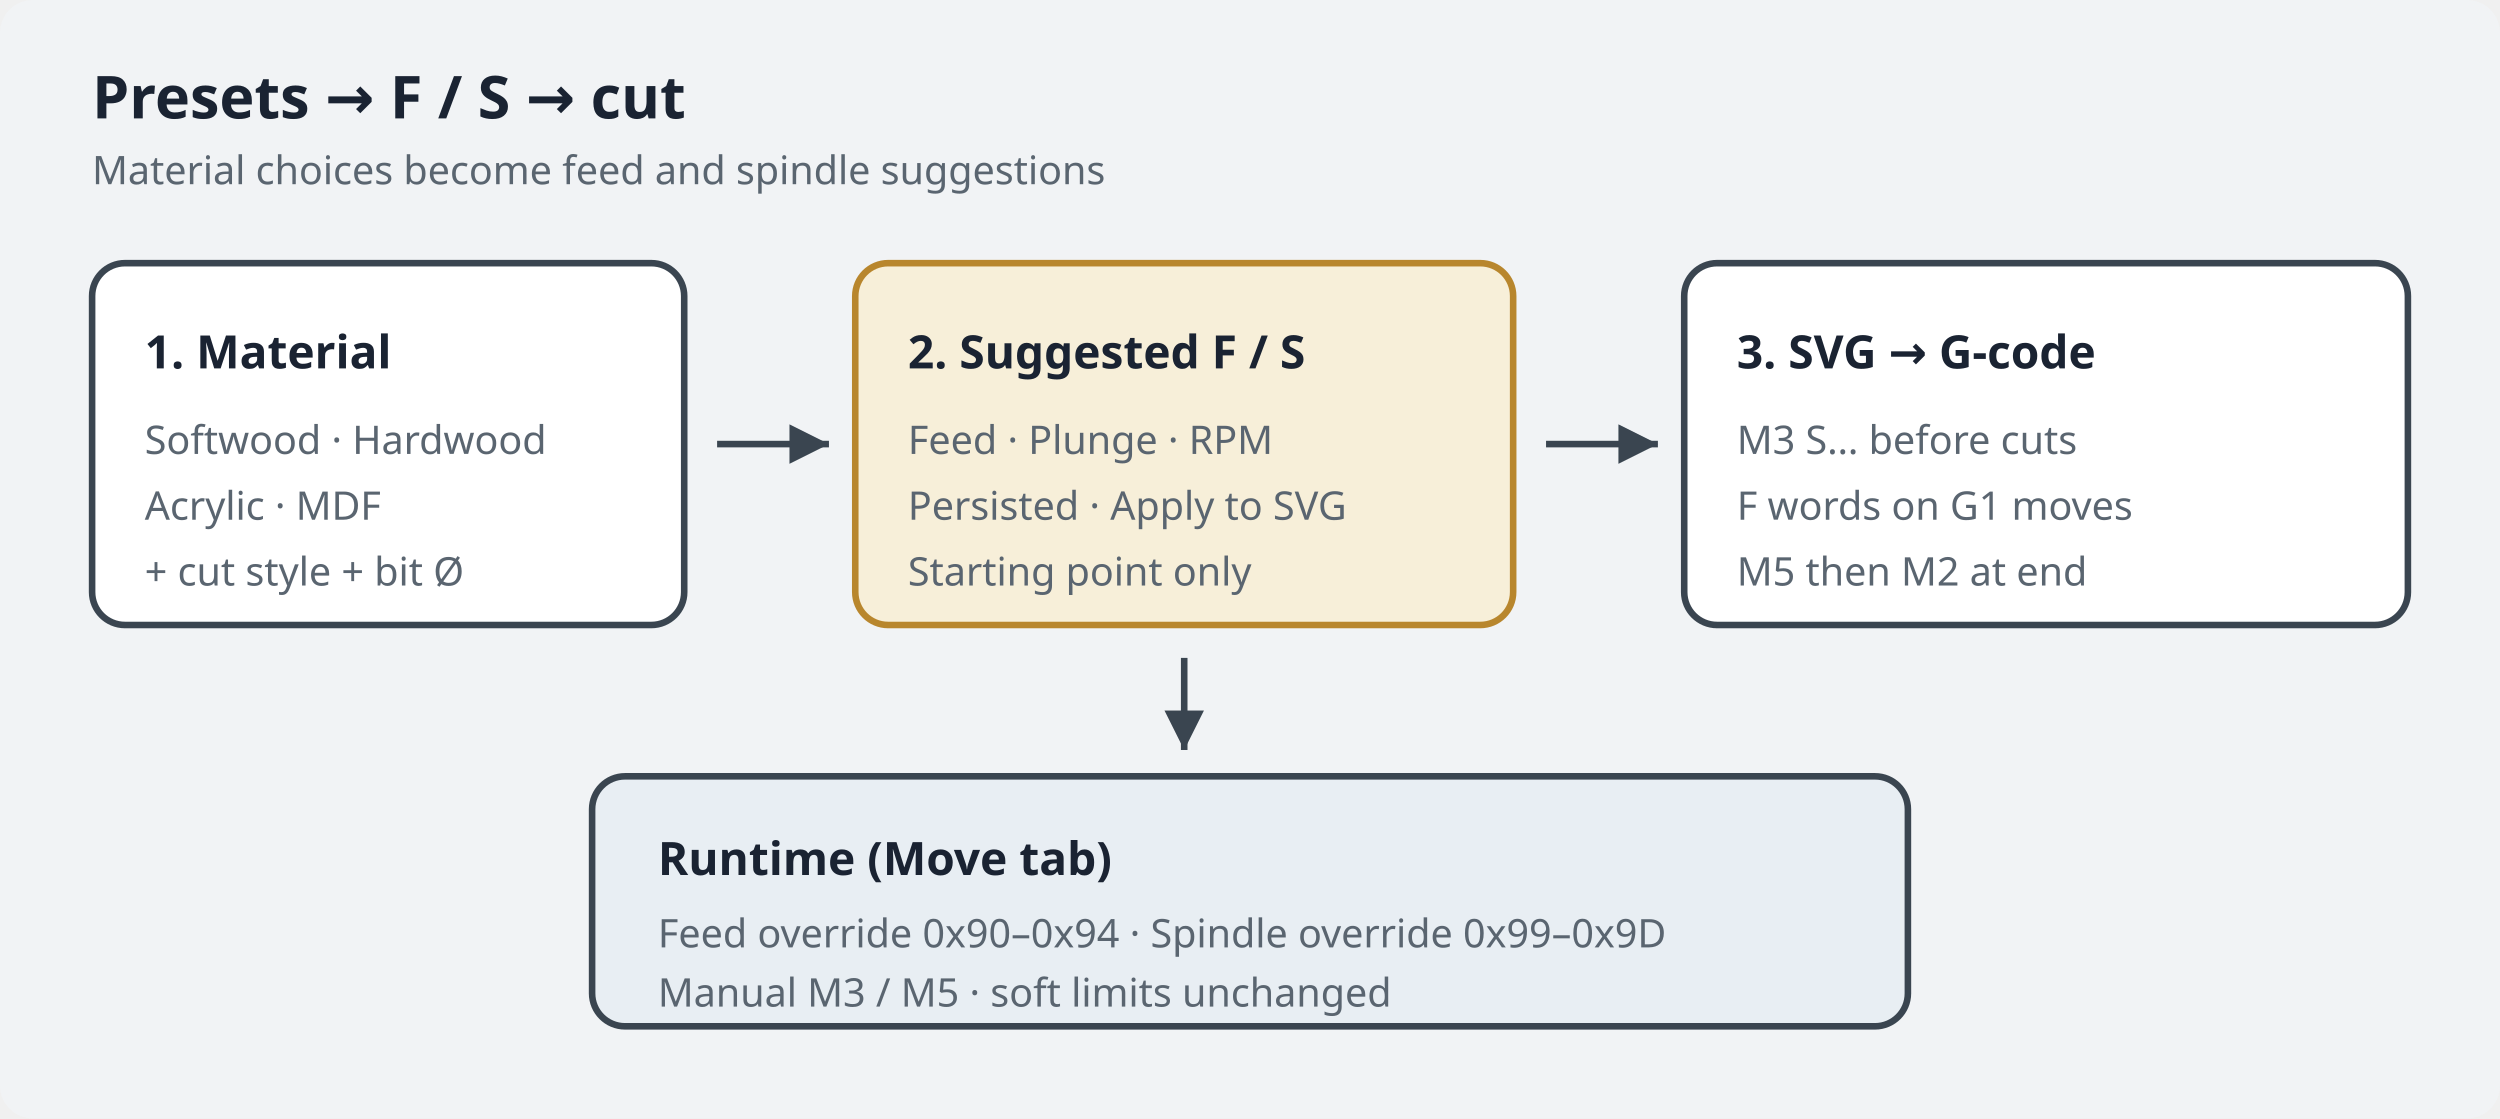
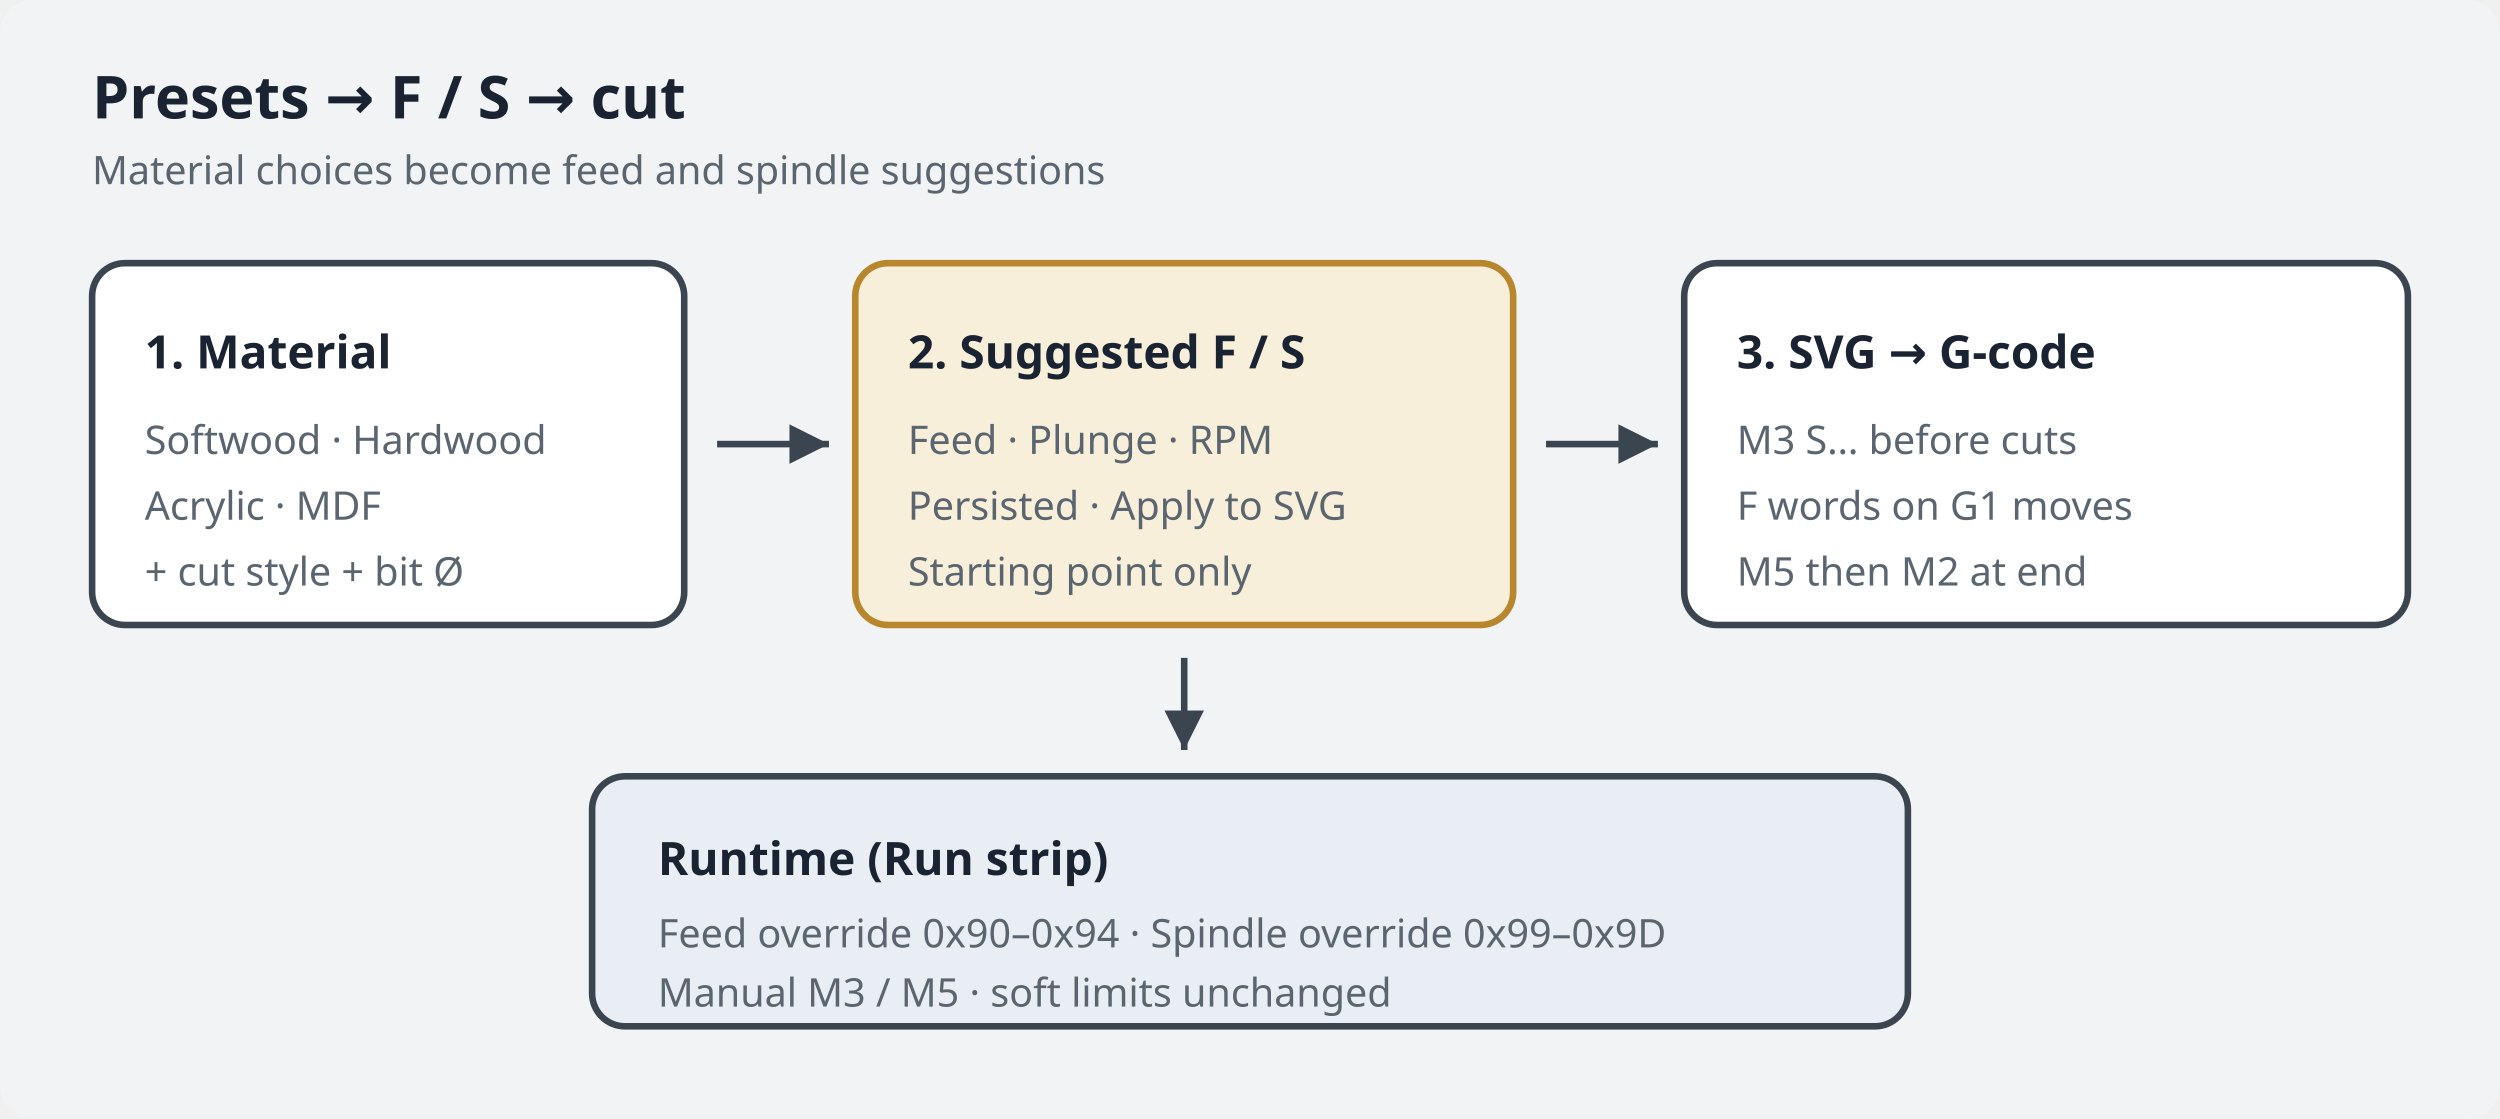
<svg xmlns="http://www.w3.org/2000/svg" viewBox="0 0 760 340" role="img" aria-labelledby="t d">
  <defs>
    <style>
      /* SharpCNC diagram type: UI stack on all text; avoid SVG Times default on .tiny/etc. */
      text, tspan { font-family: "Sora", system-ui, "Segoe UI", sans-serif; }
      .bg { fill: #f1f3f5; }
      .box { fill: #ffffff; stroke: #3a4550; stroke-width: 2; }
      .accent { fill: #f7efd9; stroke: #b8862d; stroke-width: 2; }
      .run { fill: #e8eef3; stroke: #3a4550; stroke-width: 2; }
      .lab { font-family: "Sora", system-ui, "Segoe UI", sans-serif; fill: #1a2332; font-size: 14px; }
      .title { font-size: 18px; font-weight: 700; }
      .tiny { font-size: 12px; fill: #5a6570; }
      .arrow { stroke: #3a4550; stroke-width: 2; fill: none; marker-end: url(#m); }
    </style>
    <marker id="m" markerWidth="8" markerHeight="8" refX="6" refY="3" orient="auto">
      <path d="M0,0 L6,3 L0,6 Z" fill="#3a4550" />
    </marker>
  </defs>
  <rect class="bg" width="760" height="340" rx="10" />
  <text class="lab title" x="28" y="36">Presets → F / S → cut</text>
  <text class="tiny" x="28" y="56">Material choices become feed and spindle suggestions</text>
  <rect class="box" x="28" y="80" width="180" height="110" rx="10" />
  <text class="lab" x="44" y="112" font-weight="700">1. Material</text>
  <text class="tiny" x="44" y="138">Softwood · Hardwood</text>
  <text class="tiny" x="44" y="158">Acrylic · MDF</text>
  <text class="tiny" x="44" y="178">+ cut style + bit Ø</text>
  <path class="arrow" d="M218 135 H252" />
  <rect class="accent" x="260" y="80" width="200" height="110" rx="10" />
  <text class="lab" x="276" y="112" font-weight="700">2. Suggested F / S</text>
  <text class="tiny" x="276" y="138">Feed · Plunge · RPM</text>
  <text class="tiny" x="276" y="158">Persisted · Apply to SVG</text>
  <text class="tiny" x="276" y="178">Starting point only</text>
  <path class="arrow" d="M470 135 H504" />
  <rect class="box" x="512" y="80" width="220" height="110" rx="10" />
  <text class="lab" x="528" y="112" font-weight="700">3. SVG → G-code</text>
  <text class="tiny" x="528" y="138">M3 S… before cuts</text>
  <text class="tiny" x="528" y="158">F words on G1 moves</text>
  <text class="tiny" x="528" y="178">M5 then M2 at end</text>
  <path class="arrow" d="M360 200 V228" />
  <rect class="run" x="180" y="236" width="400" height="76" rx="10" />
-   <text class="lab" x="200" y="266" font-weight="700">Runtime (Move tab)</text>
+   <text class="lab" x="200" y="266" font-weight="700">Runtime (Run strip)</text>
  <text class="tiny" x="200" y="288">Feed override 0x90–0x94 · Spindle override 0x99–0x9D</text>
  <text class="tiny" x="200" y="306">Manual M3 / M5 · soft limits unchanged</text>
</svg>
